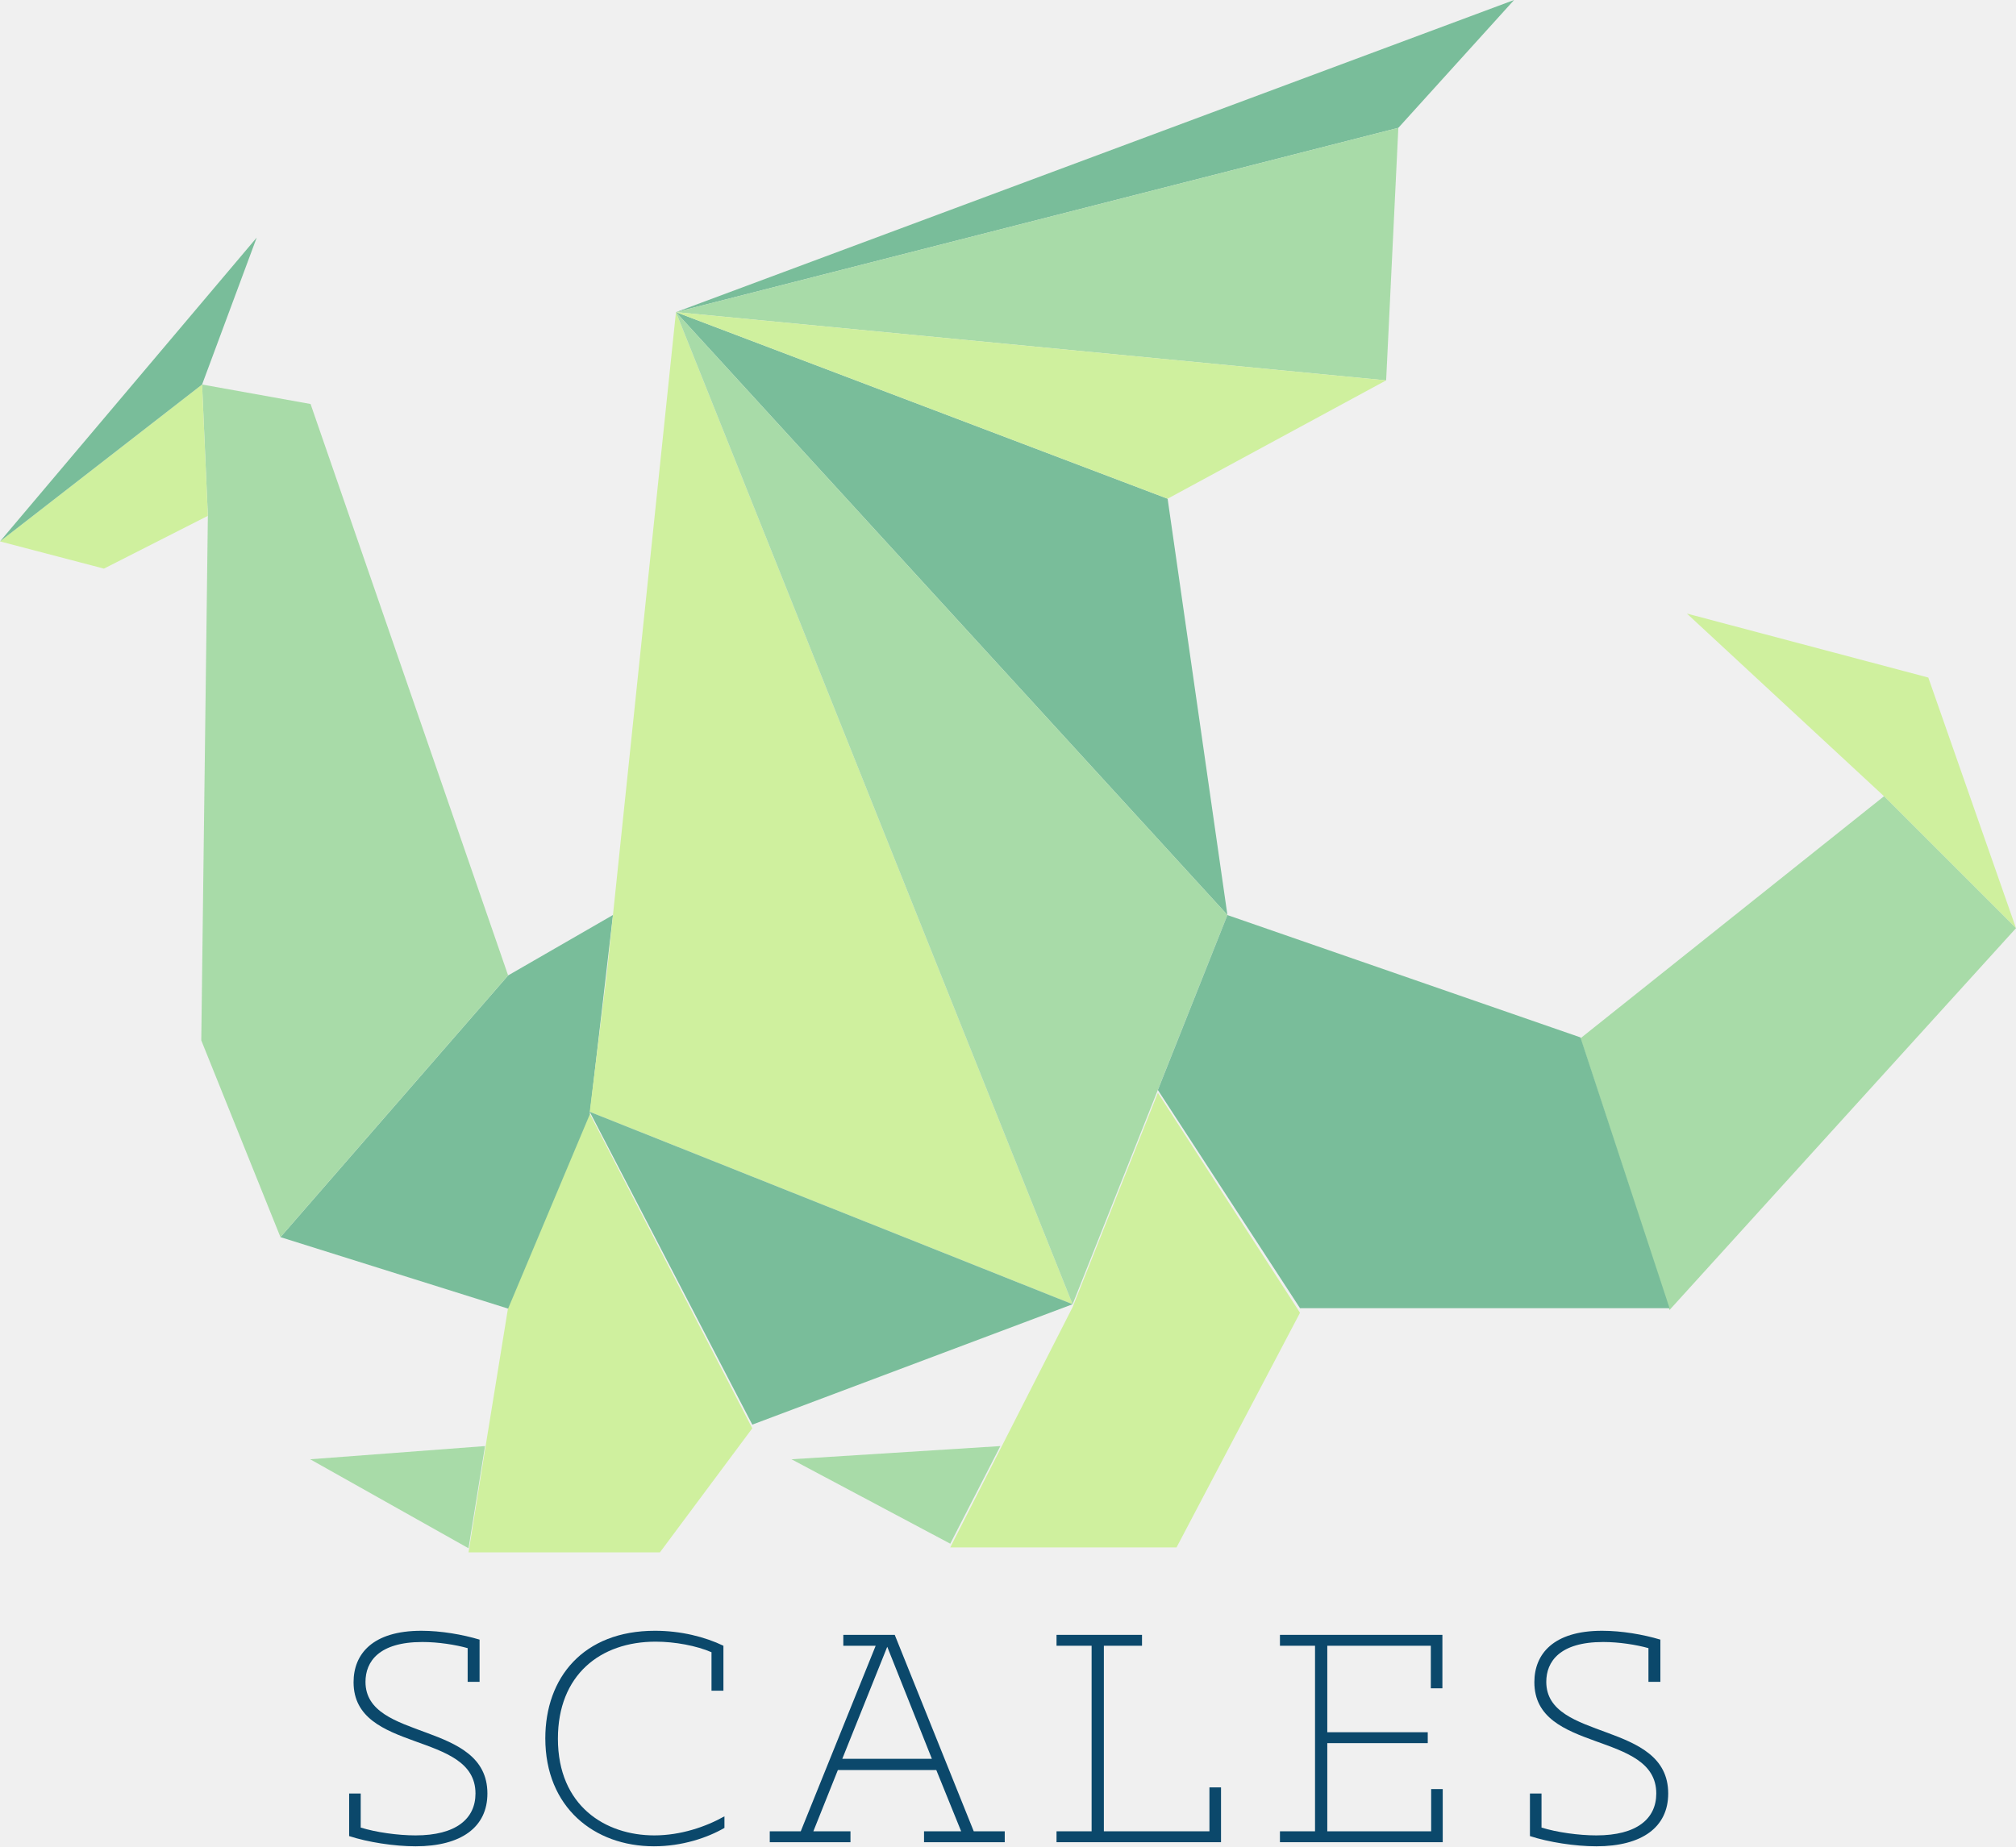
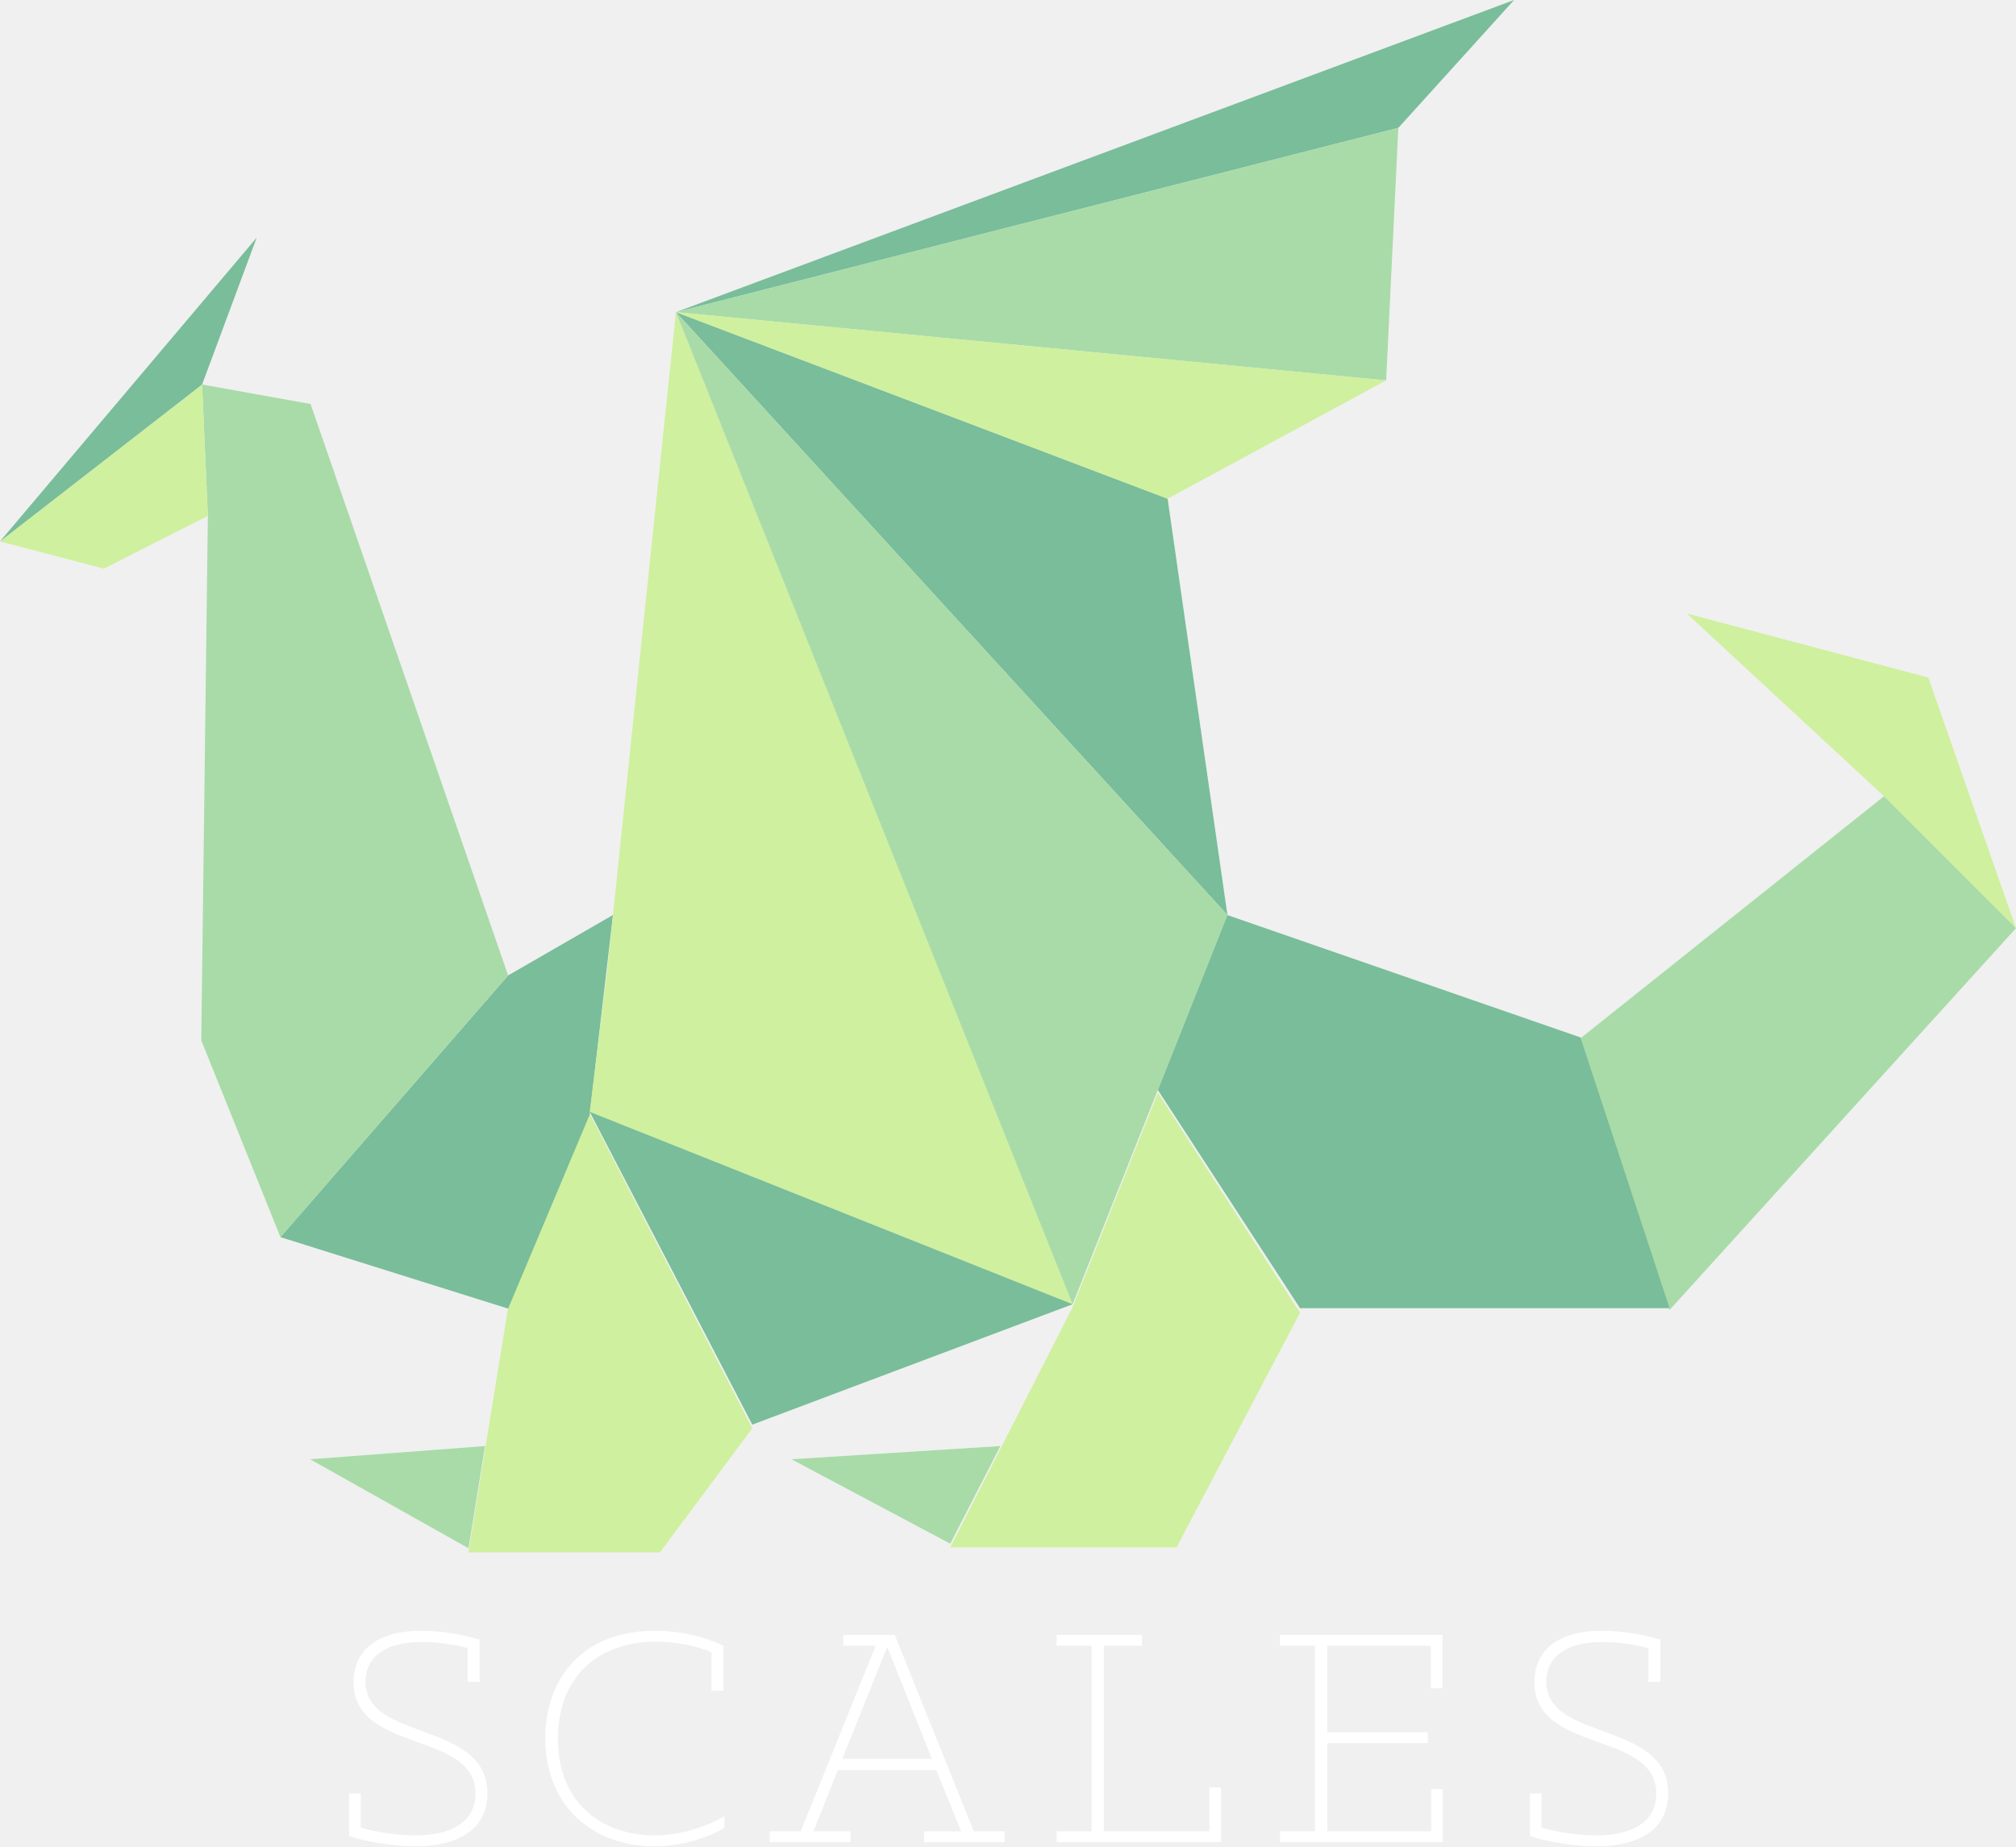
<svg xmlns="http://www.w3.org/2000/svg" version="1.1" id="Layer_1" x="0px" y="0px" width="404.399px" height="370.448px" viewBox="0 0 404.399 370.448" enable-background="new 0 0 404.399 370.448" xml:space="preserve">
  <g>
-     <polygon fill="#CFF09E" points="101.927,262.349 97.294,290.885 93.985,311.479 132.373,311.479 150.905,286.583 118.297,223.449     " />
+     <polygon fill="#CFF09E" points="101.927,262.349 97.294,290.885 93.985,311.479 132.373,311.479 150.905,286.583 118.297,223.449   " />
    <polygon fill="#79BD9A" points="122.958,183.587 101.927,195.715 56.258,248.226 101.927,262.568 118.297,223.628  " />
    <polygon fill="#CFF09E" points="121.783,194.839 118.297,223.08 215.158,261.687 135.594,62.626  " />
    <polygon fill="#79BD9A" points="150.905,285.845 215.158,261.687 118.297,223.08  " />
    <polygon fill="#A8DBA8" points="62.298,81.06 40.539,77.151 41.697,103.501 40.374,208.738 56.258,248.226 101.927,195.715  " />
    <polygon fill="#CFF09E" points="0,108.631 20.849,114.091 41.697,103.501 40.539,77.151  " />
    <polygon fill="#A8DBA8" points="62.215,292.794 93.985,310.653 97.294,290.147  " />
    <polygon fill="#79BD9A" points="51.493,47.673 0,108.631 40.539,77.151  " />
    <polygon fill="#79BD9A" points="303.717,0 135.594,62.626 280.5,25.651  " />
    <polygon fill="#A8DBA8" points="280.5,25.651 135.594,62.626 278.053,76.32  " />
    <polygon fill="#CFF09E" points="377.924,159.76 404.399,186.234 386.807,135.946 338.38,123.107  " />
    <polygon fill="#A8DBA8" points="317.033,208.33 334.903,262.839 404.399,186.234 377.924,159.76  " />
    <polygon fill="#79BD9A" points="234.218,100.064 135.594,62.626 246.213,183.587  " />
    <polygon fill="#CFF09E" points="278.053,76.32 135.594,62.626 234.218,100.064  " />
    <polygon fill="#A8DBA8" points="135.594,62.626 215.158,261.687 246.213,183.587  " />
-     <polygon fill="#79BD9A" points="246.213,183.605 232.265,218.702 246.935,241.234 260.774,262.479 334.903,262.479 317.033,208.15     " />
+     <polygon fill="#79BD9A" points="246.213,183.605 232.265,218.702 246.935,241.234 260.774,262.479 334.903,262.479 317.033,208.15    " />
    <line fill="none" x1="257.465" y1="280.881" x2="268.717" y2="218.666" />
    <path fill="#CFF09E" d="M260.774,263.403l-24.767,47.076h-45.391l24.542-48.205l17.106-43.007L260.774,263.403z M232.265,218.666   l-17.106,43.021 M215.158,261.687 M260.774,262.839" />
    <polygon fill="#A8DBA8" points="158.764,292.794 190.617,309.734 200.666,290.147  " />
  </g>
  <g>
-     <path fill="#0B486B" d="M70.035,368.399v-8.539h2.323v6.831c3.074,0.956,7.446,1.571,10.999,1.571   c8.129,0,12.023-3.348,12.023-8.402c0-12.639-24.456-7.993-24.456-22.339c0-5.602,3.757-10.315,13.594-10.315   c3.962,0,8.266,0.752,11.682,1.776v8.471h-2.391v-6.763c-2.459-0.684-5.875-1.229-9.086-1.229c-8.744,0-11.408,3.962-11.408,7.992   c0,12.023,24.456,7.72,24.456,22.407c0,6.763-5.26,10.588-14.414,10.588C79.053,370.448,73.792,369.628,70.035,368.399z" />
-     <path fill="#0B486B" d="M109.387,348.792c0-12.159,7.583-21.587,21.997-21.587c5.192,0,10.042,1.229,13.731,3.006v9.018h-2.391   v-7.72c-3.006-1.298-7.31-2.117-11.204-2.117c-11.135,0-19.606,6.694-19.606,19.469c0,13.526,9.564,19.401,19.333,19.401   c5.26,0,10.315-1.708,14.072-3.825v2.322c-3.416,1.981-8.471,3.688-14.141,3.688C119.156,370.448,109.387,362.592,109.387,348.792z   " />
-     <path fill="#0B486B" d="M154.41,367.442h6.216l15.029-37.23h-6.49v-2.186h10.315l15.849,39.416h6.217v2.187h-16.19v-2.187h7.446   l-4.987-12.296h-19.743l-4.918,12.296h7.446v2.187h-16.19V367.442z M186.927,352.891l-8.949-22.475l-9.017,22.475H186.927z" />
-     <path fill="#0B486B" d="M211.934,367.442h7.037v-37.23h-7.037v-2.186h17.147v2.186h-7.651v37.23h21.177v-8.812h2.323v10.998   h-32.996V367.442z" />
-     <path fill="#0B486B" d="M256.751,367.442h7.037v-37.23h-7.037v-2.186h32.586v10.725h-2.322v-8.539h-20.768v17.352h20.152v2.187   h-20.152v17.692h20.836v-8.471h2.322v10.657h-32.654V367.442z" />
-     <path fill="#0B486B" d="M306.898,368.399v-8.539h2.322v6.831c3.074,0.956,7.446,1.571,10.998,1.571   c8.13,0,12.023-3.348,12.023-8.402c0-12.639-24.456-7.993-24.456-22.339c0-5.602,3.757-10.315,13.595-10.315   c3.962,0,8.266,0.752,11.682,1.776v8.471h-2.392v-6.763c-2.459-0.684-5.875-1.229-9.085-1.229c-8.744,0-11.409,3.962-11.409,7.992   c0,12.023,24.457,7.72,24.457,22.407c0,6.763-5.261,10.588-14.415,10.588C315.915,370.448,310.655,369.628,306.898,368.399z" />
+     <path fill="#ffffff" d="M70.035,368.399v-8.539h2.323v6.831c3.074,0.956,7.446,1.571,10.999,1.571   c8.129,0,12.023-3.348,12.023-8.402c0-12.639-24.456-7.993-24.456-22.339c0-5.602,3.757-10.315,13.594-10.315   c3.962,0,8.266,0.752,11.682,1.776v8.471h-2.391v-6.763c-2.459-0.684-5.875-1.229-9.086-1.229c-8.744,0-11.408,3.962-11.408,7.992   c0,12.023,24.456,7.72,24.456,22.407c0,6.763-5.26,10.588-14.414,10.588C79.053,370.448,73.792,369.628,70.035,368.399z" />
+     <path fill="#ffffff" d="M109.387,348.792c0-12.159,7.583-21.587,21.997-21.587c5.192,0,10.042,1.229,13.731,3.006v9.018h-2.391   v-7.72c-3.006-1.298-7.31-2.117-11.204-2.117c-11.135,0-19.606,6.694-19.606,19.469c0,13.526,9.564,19.401,19.333,19.401   c5.26,0,10.315-1.708,14.072-3.825v2.322c-3.416,1.981-8.471,3.688-14.141,3.688C119.156,370.448,109.387,362.592,109.387,348.792z   " />
+     <path fill="#ffffff" d="M154.41,367.442h6.216l15.029-37.23h-6.49v-2.186h10.315l15.849,39.416h6.217v2.187h-16.19v-2.187h7.446   l-4.987-12.296h-19.743l-4.918,12.296h7.446v2.187h-16.19V367.442z M186.927,352.891l-8.949-22.475l-9.017,22.475H186.927z" />
+     <path fill="#ffffff" d="M211.934,367.442h7.037v-37.23h-7.037v-2.186h17.147v2.186h-7.651v37.23h21.177v-8.812h2.323v10.998   h-32.996V367.442z" />
+     <path fill="#ffffff" d="M256.751,367.442h7.037v-37.23h-7.037v-2.186h32.586v10.725h-2.322v-8.539h-20.768v17.352h20.152v2.187   h-20.152v17.692h20.836v-8.471h2.322v10.657h-32.654V367.442z" />
+     <path fill="#ffffff" d="M306.898,368.399v-8.539h2.322v6.831c3.074,0.956,7.446,1.571,10.998,1.571   c8.13,0,12.023-3.348,12.023-8.402c0-12.639-24.456-7.993-24.456-22.339c0-5.602,3.757-10.315,13.595-10.315   c3.962,0,8.266,0.752,11.682,1.776v8.471h-2.392v-6.763c-2.459-0.684-5.875-1.229-9.085-1.229c-8.744,0-11.409,3.962-11.409,7.992   c0,12.023,24.457,7.72,24.457,22.407c0,6.763-5.261,10.588-14.415,10.588C315.915,370.448,310.655,369.628,306.898,368.399z" />
  </g>
</svg>
